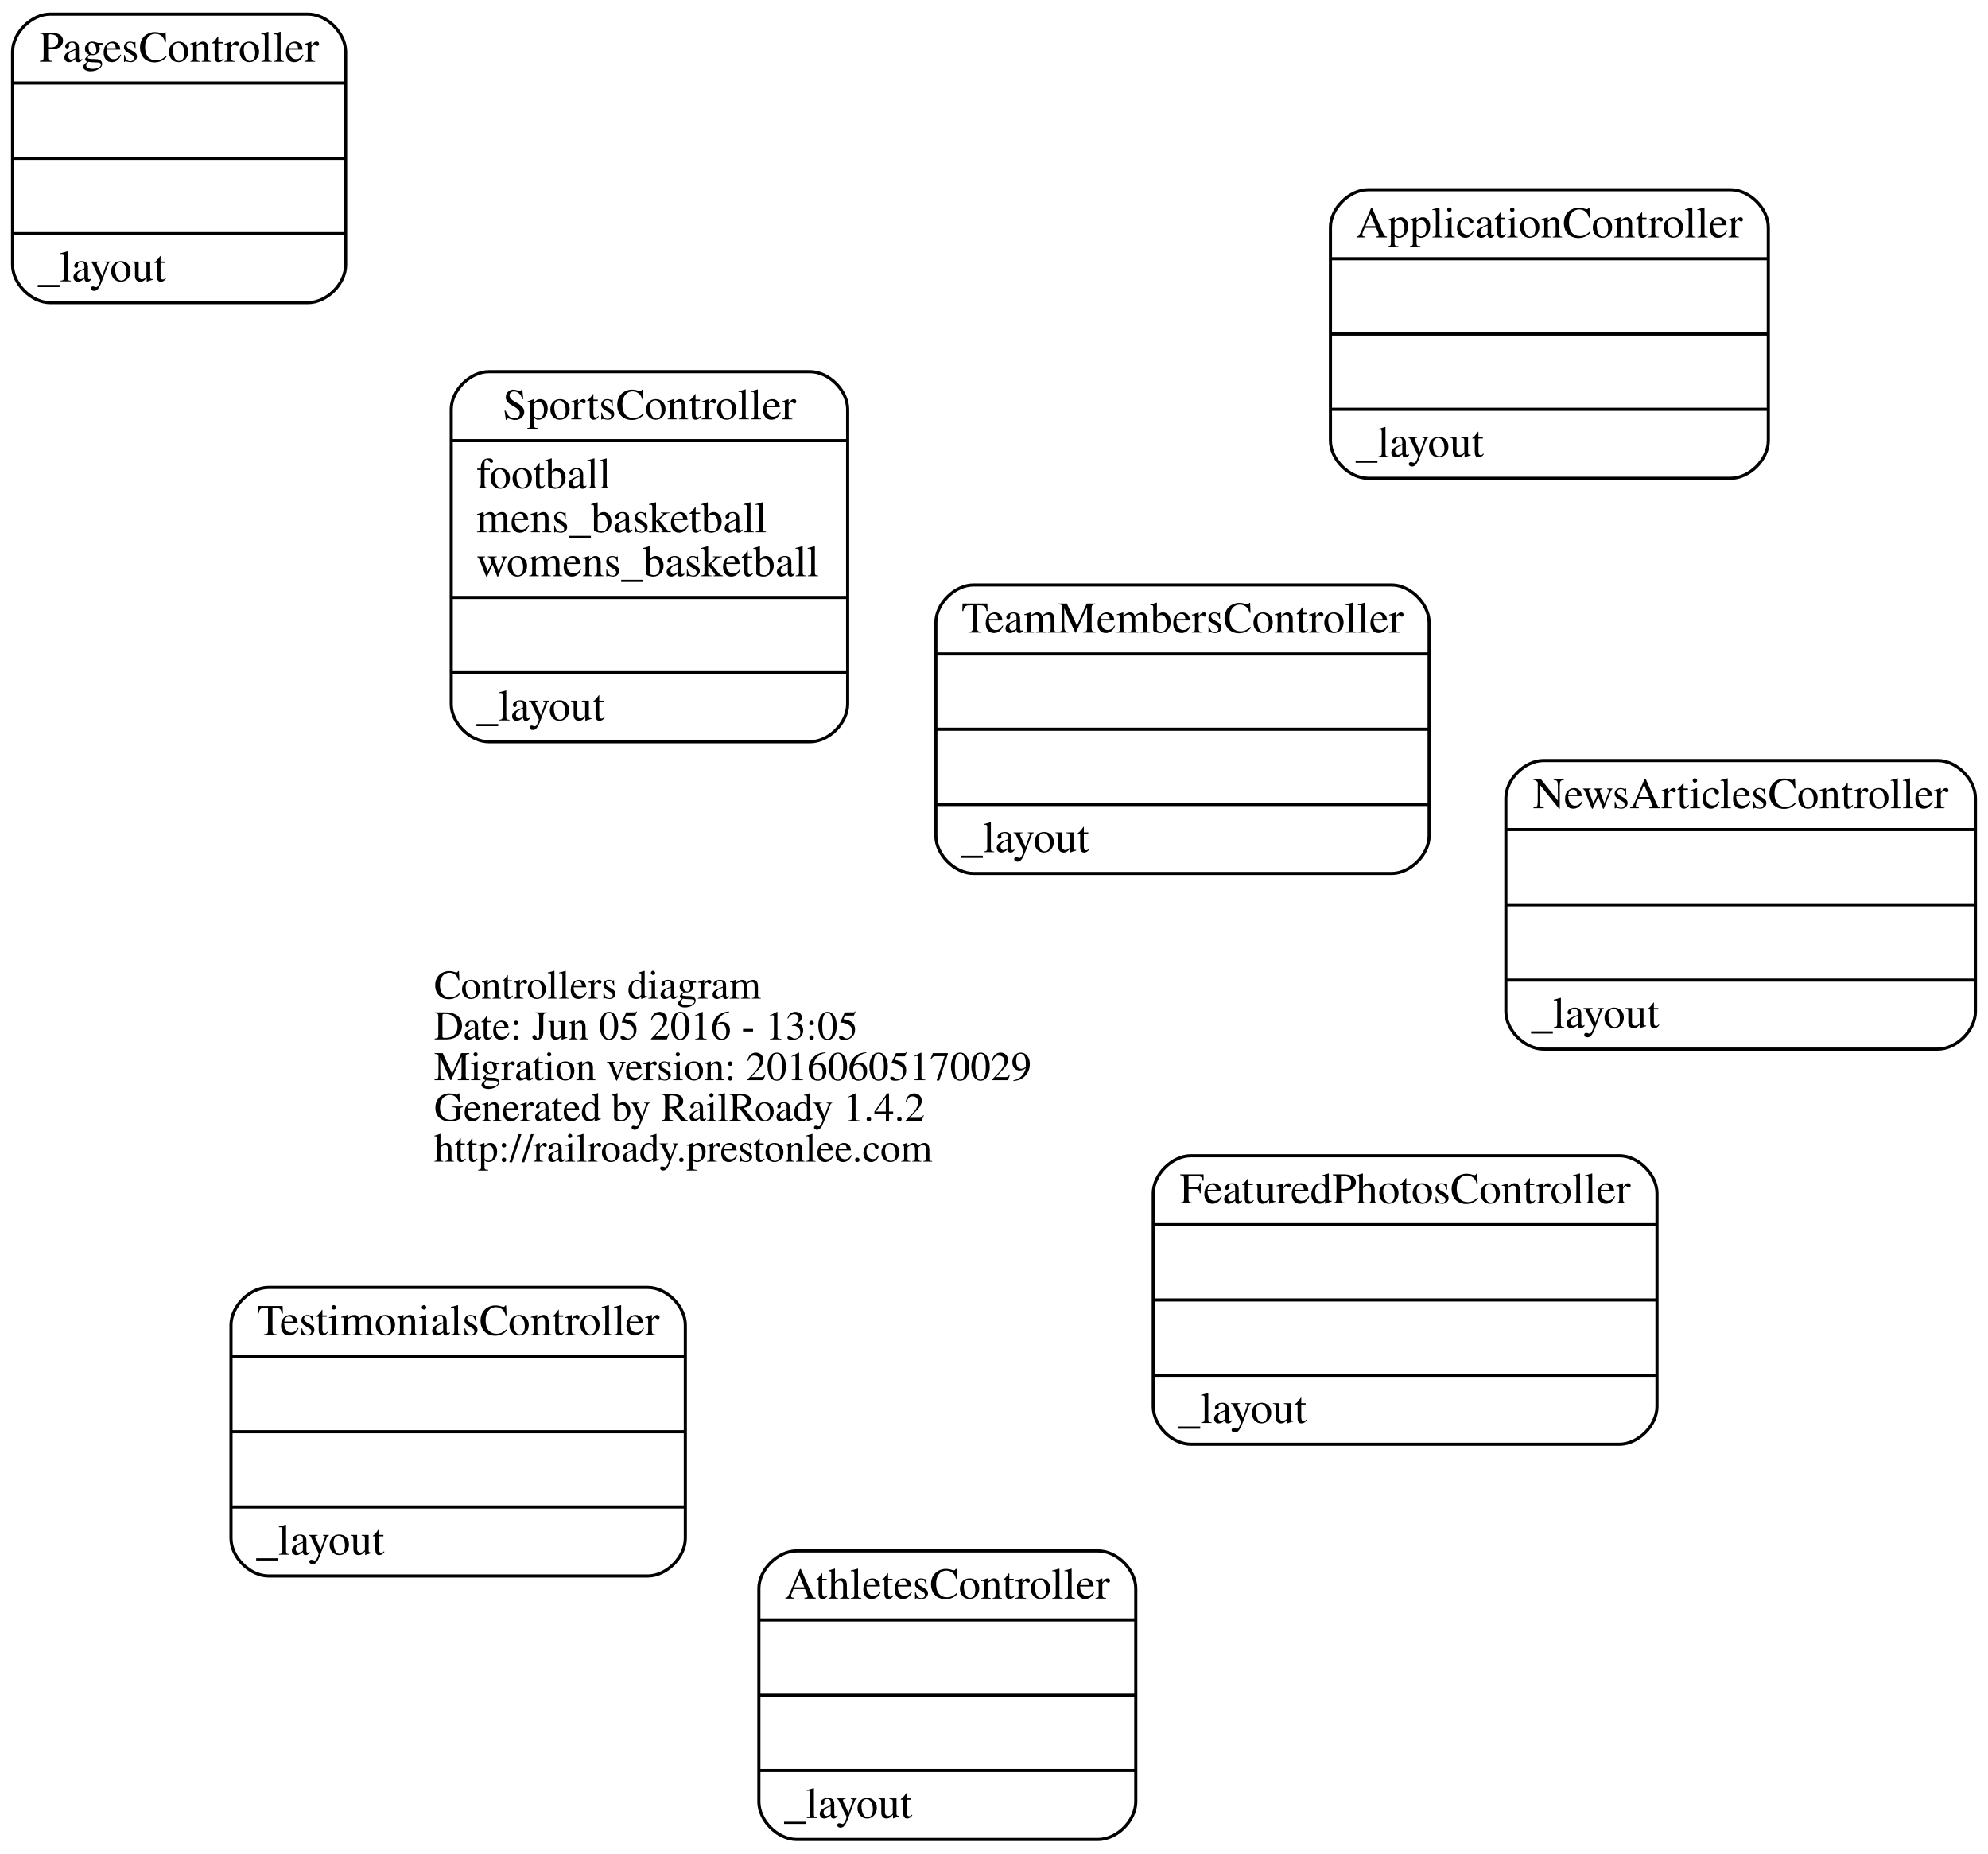
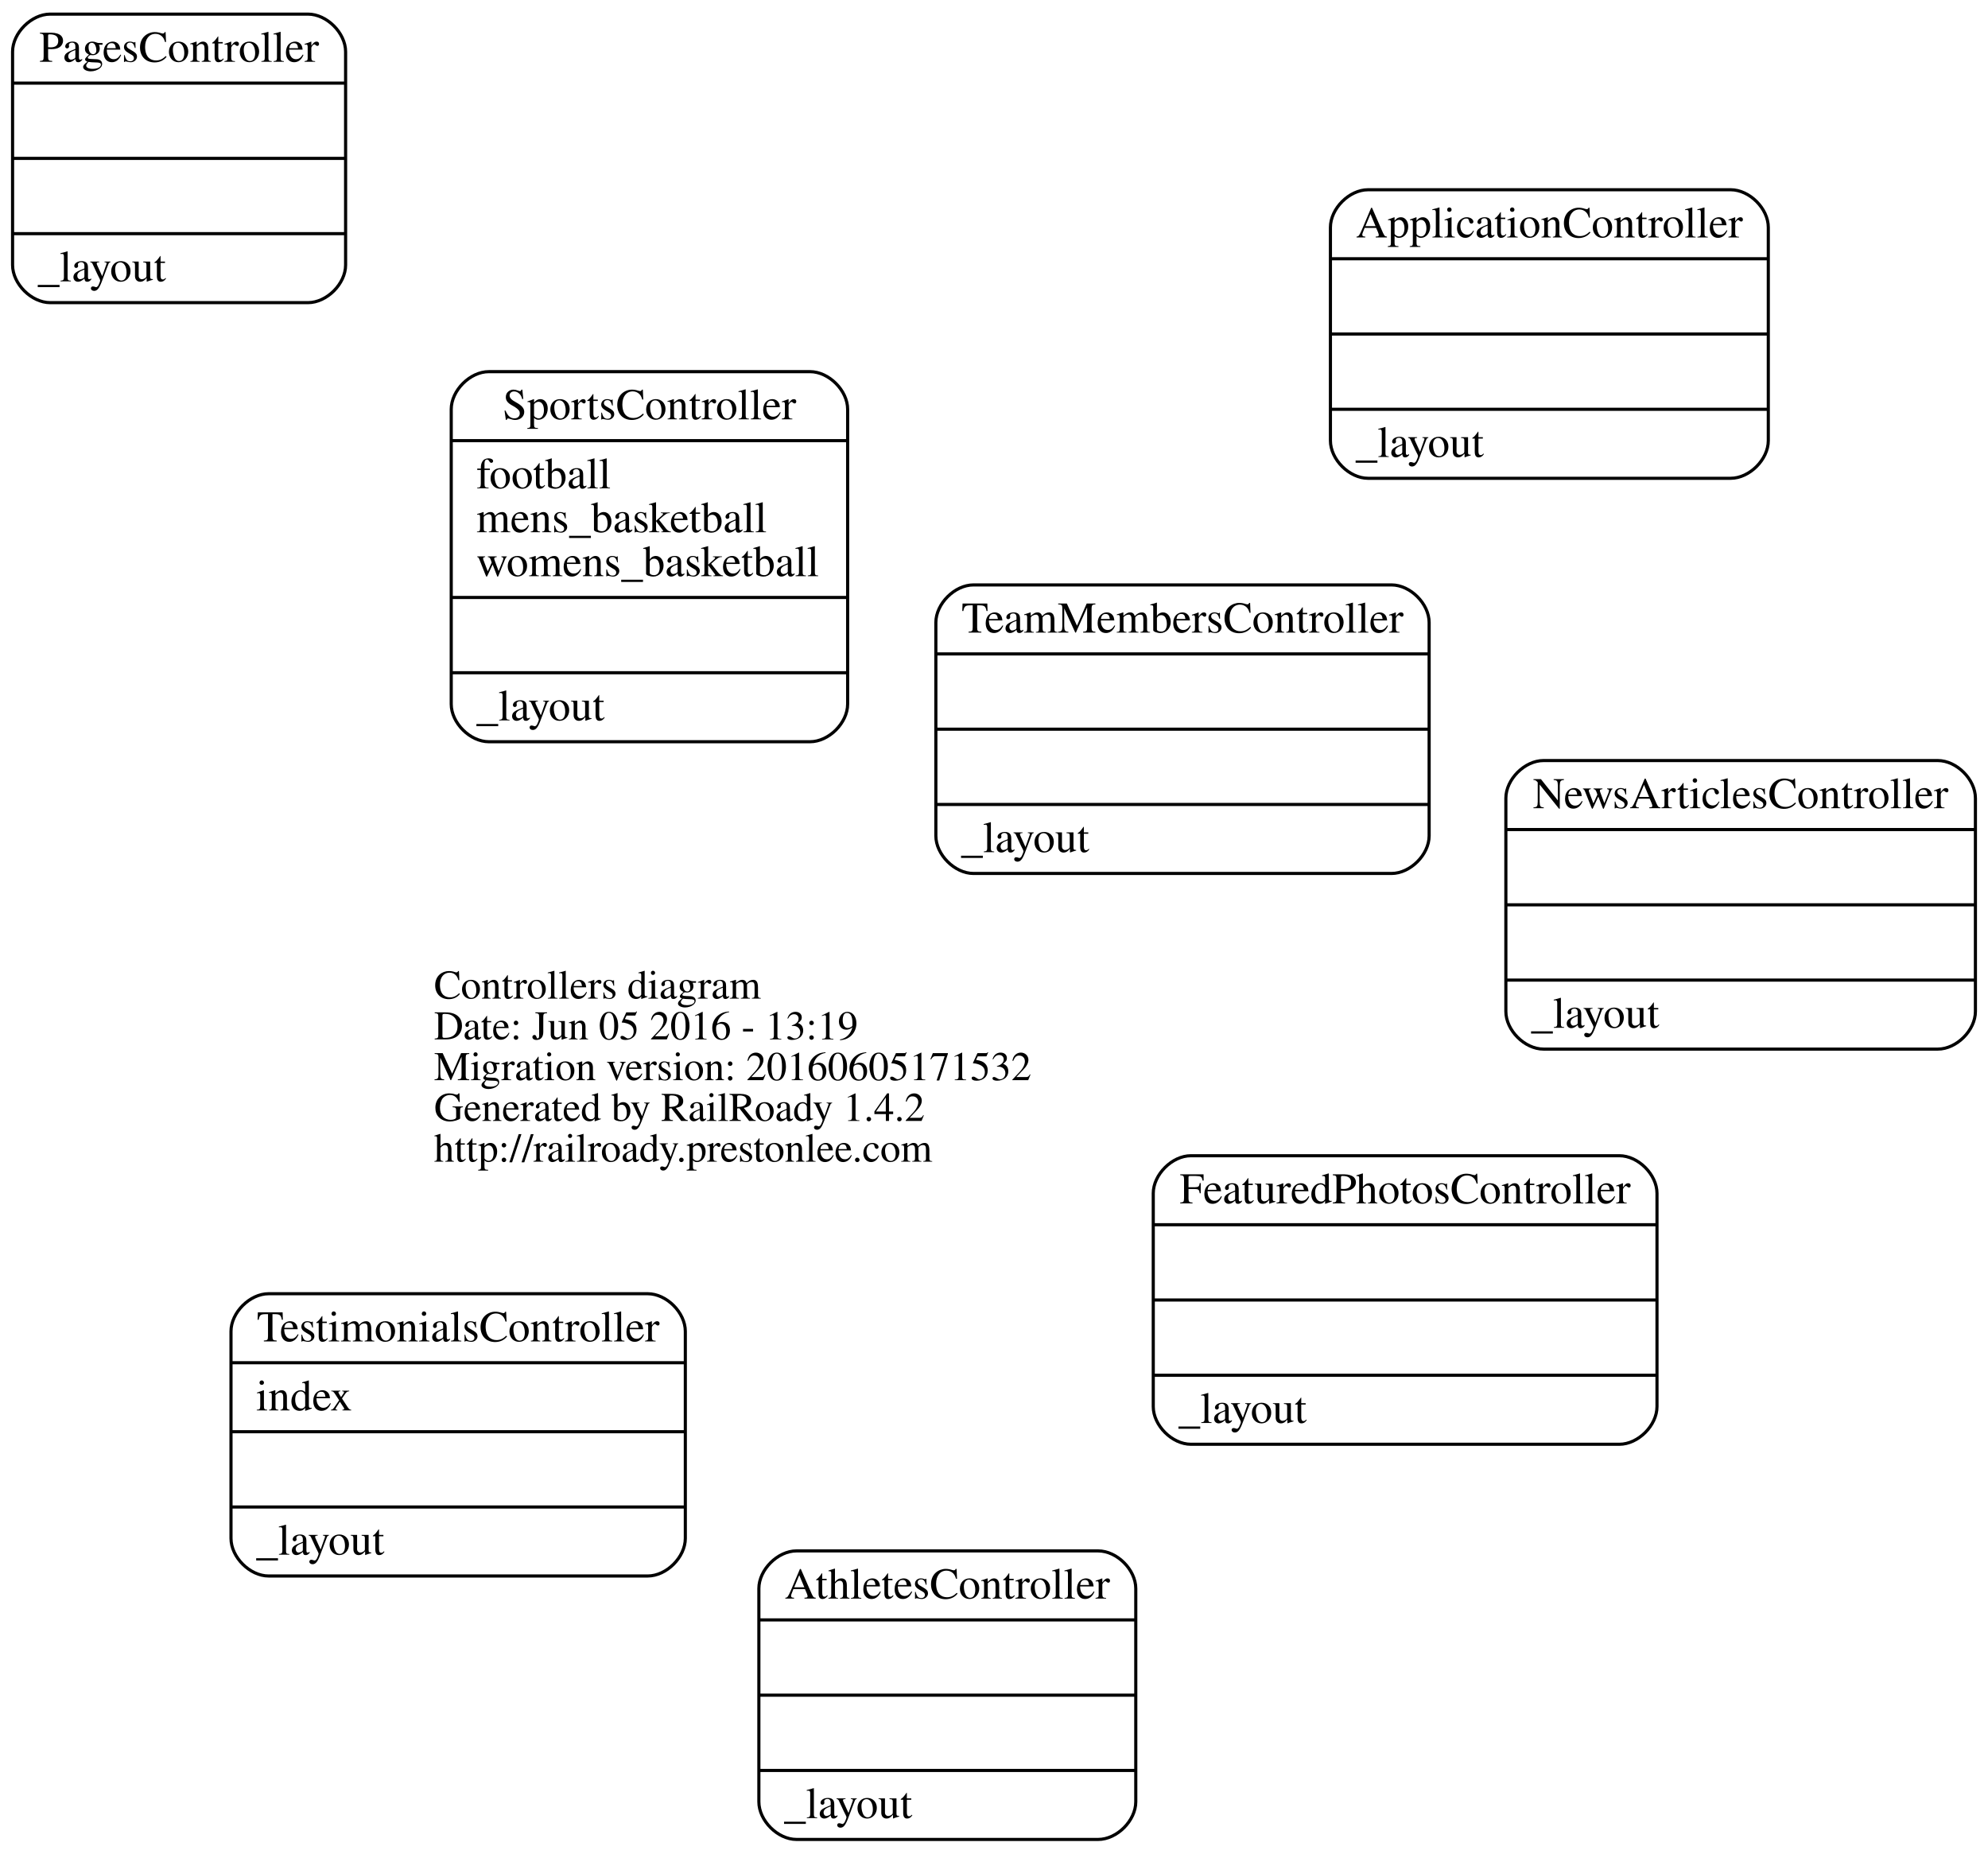
<svg xmlns="http://www.w3.org/2000/svg" width="634pt" height="591pt" viewBox="0.00 0.00 633.98 591.00">
  <g id="graph0" class="graph" transform="scale(1 1) rotate(0) translate(242.104 335.5)">
    <polygon fill="none" stroke="none" points="-242.104,255.5 -242.104,-335.5 391.873,-335.5 391.873,255.5 -242.104,255.5" />
    <g id="node1" class="node">
      <text text-anchor="start" x="-103.688" y="-17.1" font-family="Times,serif" font-size="13.00">Controllers diagram</text>
-       <text text-anchor="start" x="-103.688" y="-4.1" font-family="Times,serif" font-size="13.00">Date: Jun 05 2016 - 13:05</text>
-       <text text-anchor="start" x="-103.688" y="8.9" font-family="Times,serif" font-size="13.00">Migration version: 20160605170029</text>
+       <text text-anchor="start" x="-103.688" y="-4.1" font-family="Times,serif" font-size="13.00">Date: Jun 05 2016 - 13:19</text>
+       <text text-anchor="start" x="-103.688" y="8.9" font-family="Times,serif" font-size="13.00">Migration version: 20160605171532</text>
      <text text-anchor="start" x="-103.688" y="21.9" font-family="Times,serif" font-size="13.00">Generated by RailRoady 1.4.2</text>
      <text text-anchor="start" x="-103.688" y="34.9" font-family="Times,serif" font-size="13.00">http://railroady.prestonlee.com</text>
    </g>
    <g id="node2" class="node">
      <path fill="none" stroke="black" d="M194.179,-183C194.179,-183 309.821,-183 309.821,-183 315.821,-183 321.821,-189 321.821,-195 321.821,-195 321.821,-263 321.821,-263 321.821,-269 315.821,-275 309.821,-275 309.821,-275 194.179,-275 194.179,-275 188.179,-275 182.179,-269 182.179,-263 182.179,-263 182.179,-195 182.179,-195 182.179,-189 188.179,-183 194.179,-183" />
      <text text-anchor="middle" x="252" y="-259.8" font-family="Times,serif" font-size="14.00">ApplicationController</text>
      <polyline fill="none" stroke="black" points="182.179,-253 321.821,-253 " />
      <polyline fill="none" stroke="black" points="182.179,-229 321.821,-229 " />
      <polyline fill="none" stroke="black" points="182.179,-205 321.821,-205 " />
      <text text-anchor="start" x="190.179" y="-189.8" font-family="Times,serif" font-size="14.00">_layout</text>
    </g>
    <g id="node3" class="node">
      <path fill="none" stroke="black" d="M11.9,251C11.9,251 108.1,251 108.1,251 114.1,251 120.1,245 120.1,239 120.1,239 120.1,171 120.1,171 120.1,165 114.1,159 108.1,159 108.1,159 11.9,159 11.9,159 5.9,159 -0.1,165 -0.1,171 -0.1,171 -0.1,239 -0.1,239 -0.1,245 5.9,251 11.9,251" />
      <text text-anchor="middle" x="60" y="174.2" font-family="Times,serif" font-size="14.00">AthletesController</text>
      <polyline fill="none" stroke="black" points="-0.1,181 120.1,181 " />
      <polyline fill="none" stroke="black" points="-0.1,205 120.1,205 " />
      <polyline fill="none" stroke="black" points="-0.1,229 120.1,229 " />
      <text text-anchor="start" x="7.9" y="244.2" font-family="Times,serif" font-size="14.00">_layout</text>
    </g>
    <g id="node4" class="node">
      <path fill="none" stroke="black" d="M137.676,125C137.676,125 274.324,125 274.324,125 280.324,125 286.324,119 286.324,113 286.324,113 286.324,45 286.324,45 286.324,39 280.324,33 274.324,33 274.324,33 137.676,33 137.676,33 131.676,33 125.676,39 125.676,45 125.676,45 125.676,113 125.676,113 125.676,119 131.676,125 137.676,125" />
      <text text-anchor="middle" x="206" y="48.2" font-family="Times,serif" font-size="14.00">FeaturedPhotosController</text>
      <polyline fill="none" stroke="black" points="125.676,55 286.324,55 " />
      <polyline fill="none" stroke="black" points="125.676,79 286.324,79 " />
      <polyline fill="none" stroke="black" points="125.676,103 286.324,103 " />
      <text text-anchor="start" x="133.676" y="118.2" font-family="Times,serif" font-size="14.00">_layout</text>
    </g>
    <g id="node5" class="node">
      <path fill="none" stroke="black" d="M250.127,-1C250.127,-1 375.873,-1 375.873,-1 381.873,-1 387.873,-7 387.873,-13 387.873,-13 387.873,-81 387.873,-81 387.873,-87 381.873,-93 375.873,-93 375.873,-93 250.127,-93 250.127,-93 244.127,-93 238.127,-87 238.127,-81 238.127,-81 238.127,-13 238.127,-13 238.127,-7 244.127,-1 250.127,-1" />
      <text text-anchor="middle" x="313" y="-77.8" font-family="Times,serif" font-size="14.00">NewsArticlesController</text>
      <polyline fill="none" stroke="black" points="238.127,-71 387.873,-71 " />
      <polyline fill="none" stroke="black" points="238.127,-47 387.873,-47 " />
      <polyline fill="none" stroke="black" points="238.127,-23 387.873,-23 " />
      <text text-anchor="start" x="246.127" y="-7.8" font-family="Times,serif" font-size="14.00">_layout</text>
    </g>
    <g id="node6" class="node">
      <path fill="none" stroke="black" d="M-226.104,-239C-226.104,-239 -143.896,-239 -143.896,-239 -137.896,-239 -131.896,-245 -131.896,-251 -131.896,-251 -131.896,-319 -131.896,-319 -131.896,-325 -137.896,-331 -143.896,-331 -143.896,-331 -226.104,-331 -226.104,-331 -232.104,-331 -238.104,-325 -238.104,-319 -238.104,-319 -238.104,-251 -238.104,-251 -238.104,-245 -232.104,-239 -226.104,-239" />
      <text text-anchor="middle" x="-185" y="-315.8" font-family="Times,serif" font-size="14.00">PagesController</text>
      <polyline fill="none" stroke="black" points="-238.104,-309 -131.896,-309 " />
      <polyline fill="none" stroke="black" points="-238.104,-285 -131.896,-285 " />
      <polyline fill="none" stroke="black" points="-238.104,-261 -131.896,-261 " />
      <text text-anchor="start" x="-230.104" y="-245.8" font-family="Times,serif" font-size="14.00">_layout</text>
    </g>
    <g id="node7" class="node">
      <path fill="none" stroke="black" d="M-86.21,-99C-86.21,-99 16.21,-99 16.21,-99 22.21,-99 28.21,-105 28.21,-111 28.21,-111 28.21,-205 28.21,-205 28.21,-211 22.21,-217 16.21,-217 16.21,-217 -86.21,-217 -86.21,-217 -92.21,-217 -98.21,-211 -98.21,-205 -98.21,-205 -98.21,-111 -98.21,-111 -98.21,-105 -92.21,-99 -86.21,-99" />
      <text text-anchor="middle" x="-35" y="-201.8" font-family="Times,serif" font-size="14.00">SportsController</text>
      <polyline fill="none" stroke="black" points="-98.21,-195 28.21,-195 " />
      <text text-anchor="start" x="-90.21" y="-179.8" font-family="Times,serif" font-size="14.00">football</text>
      <text text-anchor="start" x="-90.21" y="-165.8" font-family="Times,serif" font-size="14.00">mens_basketball</text>
      <text text-anchor="start" x="-90.21" y="-151.8" font-family="Times,serif" font-size="14.00">womens_basketball</text>
      <polyline fill="none" stroke="black" points="-98.21,-145 28.21,-145 " />
      <polyline fill="none" stroke="black" points="-98.21,-121 28.21,-121 " />
      <text text-anchor="start" x="-90.21" y="-105.8" font-family="Times,serif" font-size="14.00">_layout</text>
    </g>
    <g id="node8" class="node">
      <path fill="none" stroke="black" d="M68.344,-57C68.344,-57 201.656,-57 201.656,-57 207.656,-57 213.656,-63 213.656,-69 213.656,-69 213.656,-137 213.656,-137 213.656,-143 207.656,-149 201.656,-149 201.656,-149 68.344,-149 68.344,-149 62.344,-149 56.344,-143 56.344,-137 56.344,-137 56.344,-69 56.344,-69 56.344,-63 62.344,-57 68.344,-57" />
      <text text-anchor="middle" x="135" y="-133.8" font-family="Times,serif" font-size="14.00">TeamMembersController</text>
      <polyline fill="none" stroke="black" points="56.344,-127 213.656,-127 " />
      <polyline fill="none" stroke="black" points="56.344,-103 213.656,-103 " />
      <polyline fill="none" stroke="black" points="56.344,-79 213.656,-79 " />
      <text text-anchor="start" x="64.344" y="-63.8" font-family="Times,serif" font-size="14.00">_layout</text>
    </g>
    <g id="node9" class="node">
-       <path fill="none" stroke="black" d="M-156.446,167C-156.446,167 -35.554,167 -35.554,167 -29.554,167 -23.554,161 -23.554,155 -23.554,155 -23.554,87 -23.554,87 -23.554,81 -29.554,75 -35.554,75 -35.554,75 -156.446,75 -156.446,75 -162.446,75 -168.446,81 -168.446,87 -168.446,87 -168.446,155 -168.446,155 -168.446,161 -162.446,167 -156.446,167" />
-       <text text-anchor="middle" x="-96" y="90.2" font-family="Times,serif" font-size="14.00">TestimonialsController</text>
-       <polyline fill="none" stroke="black" points="-168.446,97 -23.554,97 " />
+       <path fill="none" stroke="black" d="M-156.446,167C-156.446,167 -35.554,167 -35.554,167 -29.554,167 -23.554,161 -23.554,155 -23.554,155 -23.554,89 -23.554,89 -23.554,83 -29.554,77 -35.554,77 -35.554,77 -156.446,77 -156.446,77 -162.446,77 -168.446,83 -168.446,89 -168.446,89 -168.446,155 -168.446,155 -168.446,161 -162.446,167 -156.446,167" />
+       <text text-anchor="middle" x="-96" y="92.2" font-family="Times,serif" font-size="14.00">TestimonialsController</text>
+       <polyline fill="none" stroke="black" points="-168.446,99 -23.554,99 " />
+       <text text-anchor="start" x="-160.446" y="114.2" font-family="Times,serif" font-size="14.00">index</text>
      <polyline fill="none" stroke="black" points="-168.446,121 -23.554,121 " />
      <polyline fill="none" stroke="black" points="-168.446,145 -23.554,145 " />
      <text text-anchor="start" x="-160.446" y="160.2" font-family="Times,serif" font-size="14.00">_layout</text>
    </g>
  </g>
</svg>
